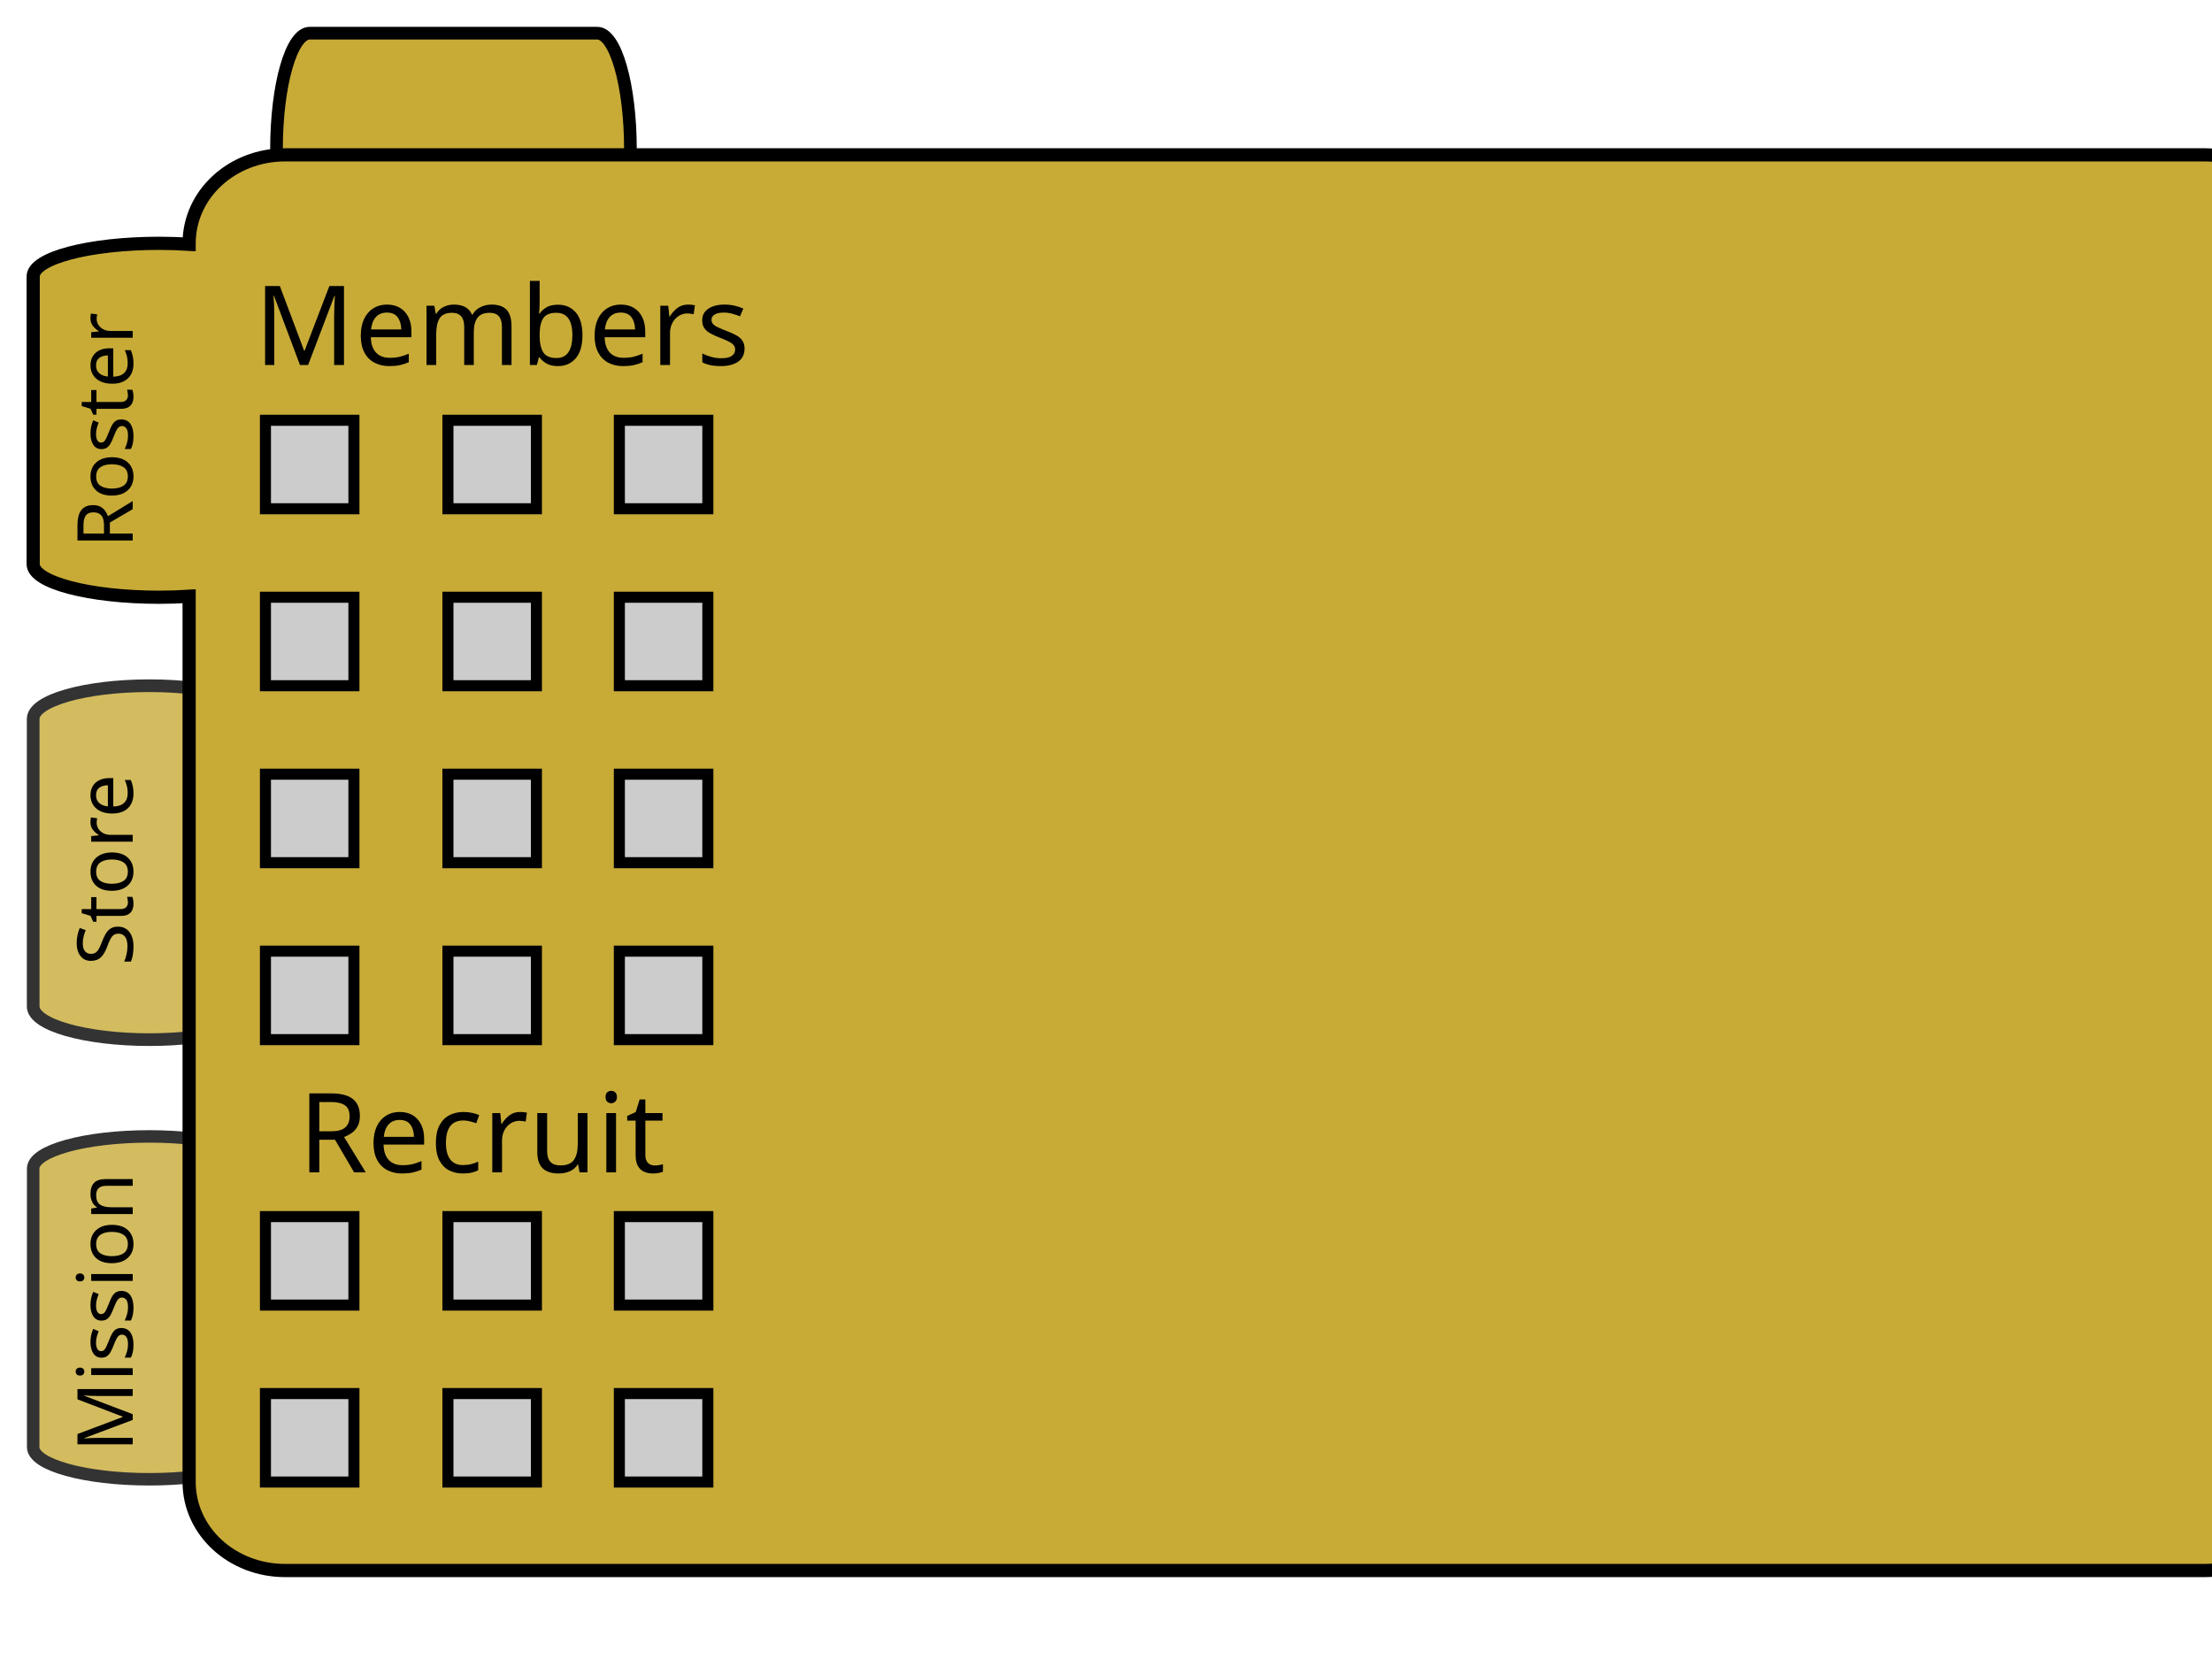
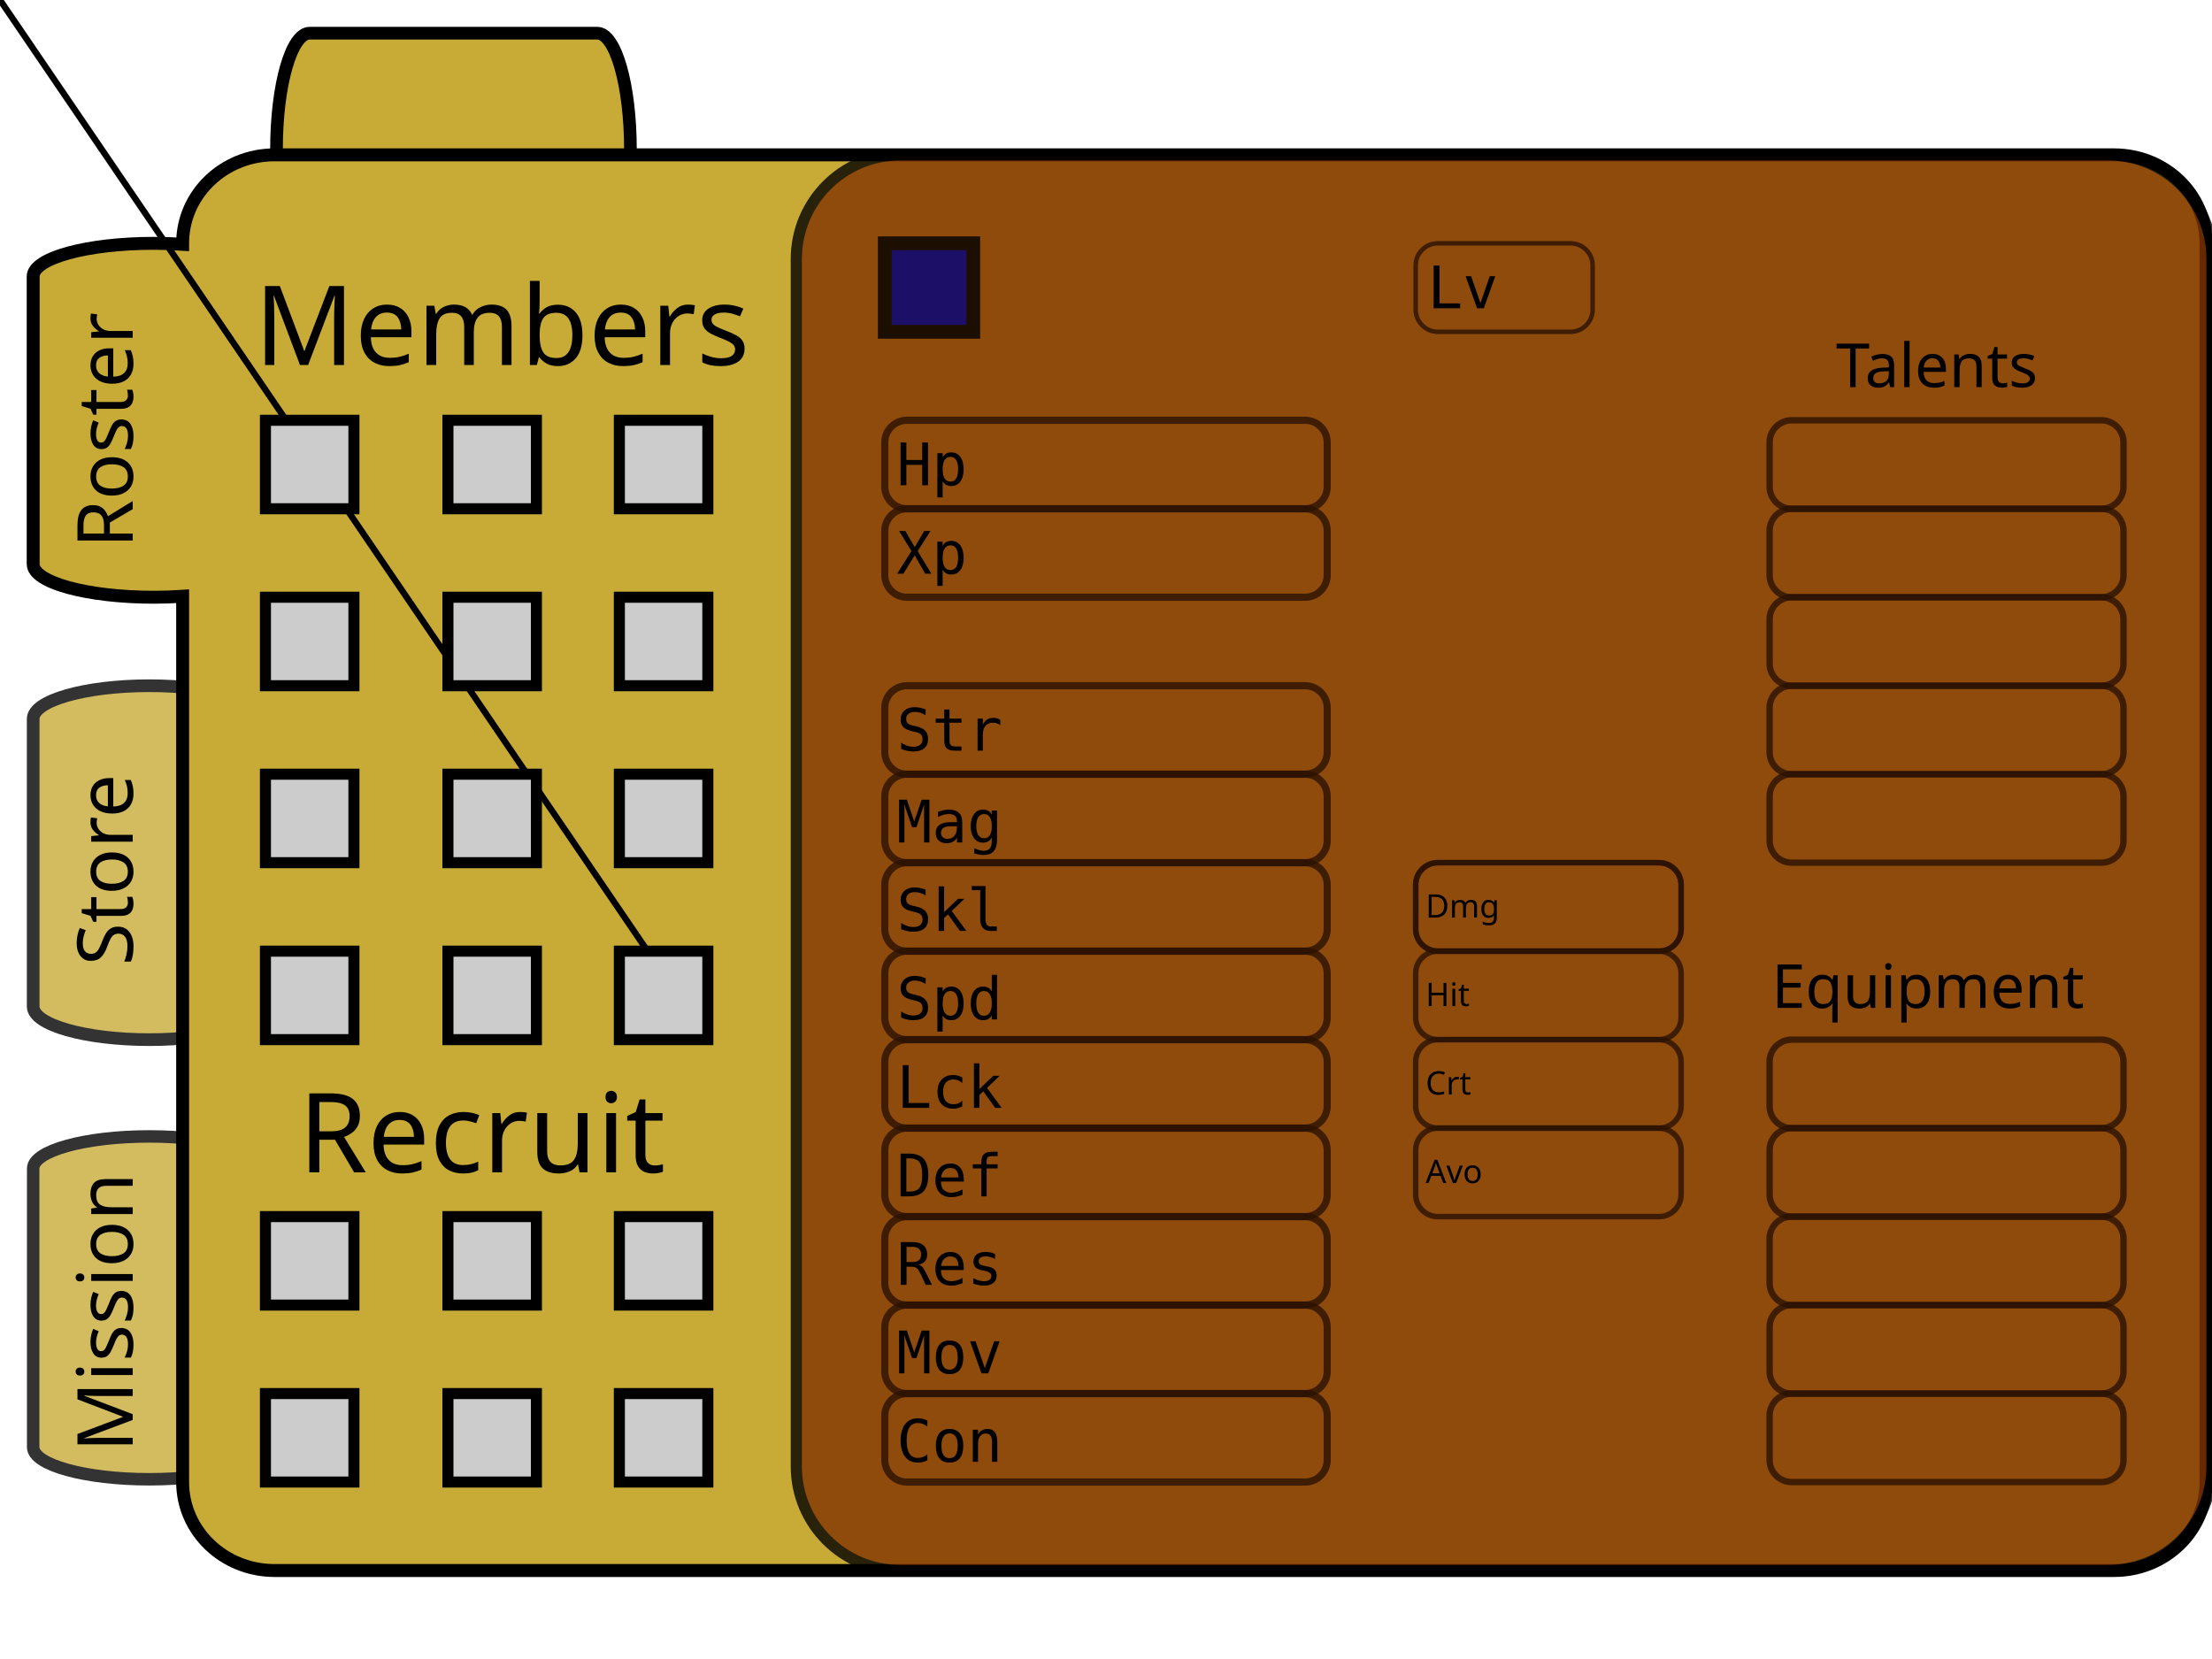
<svg xmlns="http://www.w3.org/2000/svg" width="800" height="600" id="svg2" version="1.1">
  <defs id="defs4" />
  <g id="layer2">
    <g transform="translate(0,-452.3622)" id="g3805">
      <rect style="opacity:0.8;fill:#c8ab37;fill-opacity:1;fill-rule:nonzero;stroke:#000000;stroke-width:4.583;stroke-miterlimit:4;stroke-opacity:1;stroke-dasharray:none;stroke-dashoffset:0" id="rect3767" width="84" height="128" x="12" y="700.362" rx="42" ry="12" />
      <text xml:space="preserve" style="font-size:28px;font-style:normal;font-weight:normal;line-height:125%;letter-spacing:0px;word-spacing:0px;fill:#000000;fill-opacity:1;stroke:none;font-family:Sans" x="-801.563" y="48" id="text3794" transform="matrix(0,-1,1,0,0,0)">
        <tspan id="tspan3796" x="-801.563" y="48">Store</tspan>
      </text>
    </g>
    <g transform="translate(0,-452.3622)" id="g3810">
      <rect ry="11.625" rx="42" y="863.362" x="12" height="124" width="84" id="rect3769" style="opacity:0.8;fill:#c8ab37;fill-opacity:1;fill-rule:nonzero;stroke:#000000;stroke-width:4.51;stroke-miterlimit:4;stroke-opacity:1;stroke-dasharray:none;stroke-dashoffset:0" />
      <text transform="matrix(0,-1,1,0,0,0)" id="text3800" y="48" x="-977.432" style="font-size:28px;font-style:normal;font-weight:normal;line-height:125%;letter-spacing:0px;word-spacing:0px;fill:#000000;fill-opacity:1;stroke:none;font-family:Sans" xml:space="preserve">
        <tspan y="48" x="-977.432" id="tspan3802">Mission</tspan>
      </text>
    </g>
    <rect style="fill:#c8ab37;fill-opacity:1;fill-rule:nonzero;stroke:#000000;stroke-width:4.583;stroke-miterlimit:4;stroke-opacity:1;stroke-dasharray:none;stroke-dashoffset:0" id="rect4347" width="84" height="128" x="12" y="-228" rx="42" ry="12" transform="matrix(0,1,-1,0,0,0)" />
    <text xml:space="preserve" style="font-size:28px;font-style:normal;font-weight:normal;line-height:125%;letter-spacing:0px;word-spacing:0px;fill:#000000;fill-opacity:1;stroke:none;font-family:Sans" x="126.799" y="48" id="text4349">
      <tspan id="tspan4351" x="126.799" y="48" />
    </text>
  </g>
  <g id="layer1" transform="translate(0,-452.3622)" style="display:inline">
-     <path style="fill:#c8ab37;fill-opacity:1;fill-rule:nonzero;stroke:#000000;stroke-width:4.773;stroke-miterlimit:4;stroke-opacity:1;stroke-dasharray:none;stroke-dashoffset:0" d="m 103.111,508.362 c -19.229,0 -34.709,14.272 -34.709,32 l 0,0.344 c -3.475,-0.222 -7.105,-0.344 -10.847,-0.344 -25.238,0 -45.556,5.352 -45.556,12 l 0,104 c 0,6.648 20.318,12 45.556,12 3.741,0 7.372,-0.122 10.847,-0.344 l 0,320.344 c 0,17.728 15.48,32 34.709,32 l 694.18,0 c 19.229,0 34.709,-14.272 34.709,-32 l 0,-448 c 0,-17.728 -15.48,-32 -34.709,-32 l -694.18,0 z" id="rect3765" />
+     <path style="fill:#c8ab37;fill-opacity:1;fill-rule:nonzero;stroke:#000000;stroke-width:4.672;stroke-miterlimit:4;stroke-opacity:1;stroke-dasharray:none;stroke-dashoffset:0" d="m 99.315,508.362 c -18.428,0 -33.263,14.272 -33.263,32 l 0,0.344 c -3.33,-0.222 -6.809,-0.344 -10.395,-0.344 -24.186,0 -43.658,5.352 -43.658,12 l 0,104 c 0,6.648 19.471,12 43.658,12 3.585,0 7.065,-0.122 10.395,-0.344 l 0,320.344 c 0,17.728 14.835,32 33.263,32 l 665.26,0 c 18.428,0 33.263,-14.272 33.263,-32 l 0,-448 c 0,-17.728 -14.835,-32 -33.263,-32 l -665.26,0 z" id="rect3765" />
    <text xml:space="preserve" style="font-size:28px;font-style:normal;font-weight:normal;line-height:125%;letter-spacing:0px;word-spacing:0px;fill:#000000;fill-opacity:1;stroke:none;font-family:Sans" x="-650.566" y="48" id="text3790" transform="matrix(0,-1,1,0,0,0)">
      <tspan id="tspan3792" x="-650.566" y="48">Roster</tspan>
    </text>
    <text xml:space="preserve" style="font-size:21.198px;font-style:normal;font-weight:normal;line-height:125%;letter-spacing:0px;word-spacing:0px;fill:#000000;fill-opacity:1;stroke:none;font-family:Sans" x="-763.718" y="821.035" id="text3835">
      <tspan id="tspan3837" x="-763.718" y="821.035" />
    </text>
+     <path style="fill:none;stroke:#000000;stroke-width:2.285px;stroke-linecap:butt;stroke-linejoin:miter;stroke-opacity:1" d="m 0,452.362 256,376" id="path4044" />
  </g>
-   <g id="layer3" style="display:none">
+   <g id="layer3" style="display:inline">
    <rect style="opacity:0.8;fill:#803300;stroke:#000000;stroke-width:4.046;stroke-miterlimit:4;stroke-opacity:1;stroke-dasharray:none;stroke-dashoffset:0" id="rect3006" width="512" height="512" x="288" y="56" ry="37.647" />
    <rect style="opacity:0.8;fill:#000080;fill-opacity:1;fill-rule:nonzero;stroke:#000000;stroke-width:5;stroke-miterlimit:4;stroke-opacity:1;stroke-dasharray:none;stroke-dashoffset:0" id="rect3008" width="32" height="32" x="320" y="88" ry="0" />
    <rect style="opacity:0.8;fill:none;stroke:#2b1100;stroke-width:2.582;stroke-miterlimit:4;stroke-opacity:1;stroke-dasharray:none;stroke-dashoffset:0" id="rect3014" width="160" height="32" x="320" y="248" ry="8" />
    <text xml:space="preserve" style="font-size:21.198px;font-style:normal;font-variant:normal;font-weight:normal;font-stretch:normal;line-height:125%;letter-spacing:0px;word-spacing:0px;fill:#000000;fill-opacity:1;stroke:none;font-family:Monospace;-inkscape-font-specification:Monospace" x="324.282" y="271.49" id="text3784">
      <tspan id="tspan3786" x="324.282" y="271.49">Str</tspan>
    </text>
    <rect ry="8" y="280" x="320" height="32" width="160" id="rect3788" style="opacity:0.8;fill:none;stroke:#2b1100;stroke-width:2.582;stroke-miterlimit:4;stroke-opacity:1;stroke-dasharray:none;stroke-dashoffset:0" />
    <text id="text3790-8" y="304.673" x="324.282" style="font-size:21.198px;font-style:normal;font-variant:normal;font-weight:normal;font-stretch:normal;line-height:125%;letter-spacing:0px;word-spacing:0px;fill:#000000;fill-opacity:1;stroke:none;font-family:Monospace;-inkscape-font-specification:Monospace" xml:space="preserve">
      <tspan y="304.673" x="324.282" id="tspan3792-5">Mag</tspan>
    </text>
    <rect style="opacity:0.8;fill:none;stroke:#2b1100;stroke-width:2.582;stroke-miterlimit:4;stroke-opacity:1;stroke-dasharray:none;stroke-dashoffset:0" id="rect3801" width="160" height="32" x="320" y="312" ry="8" />
    <text xml:space="preserve" style="font-size:21.198px;font-style:normal;font-variant:normal;font-weight:normal;font-stretch:normal;line-height:125%;letter-spacing:0px;word-spacing:0px;fill:#000000;fill-opacity:1;stroke:none;font-family:Monospace;-inkscape-font-specification:Monospace" x="324.282" y="336.673" id="text3803">
      <tspan id="tspan3805" x="324.282" y="336.673">Skl</tspan>
    </text>
    <rect ry="8" y="344" x="320" height="32" width="160" id="rect3809" style="opacity:0.8;fill:none;stroke:#2b1100;stroke-width:2.582;stroke-miterlimit:4;stroke-opacity:1;stroke-dasharray:none;stroke-dashoffset:0" />
    <text id="text3811" y="368.673" x="324.282" style="font-size:21.198px;font-style:normal;font-variant:normal;font-weight:normal;font-stretch:normal;line-height:125%;letter-spacing:0px;word-spacing:0px;fill:#000000;fill-opacity:1;stroke:none;font-family:Monospace;-inkscape-font-specification:Monospace" xml:space="preserve">
      <tspan y="368.673" x="324.282" id="tspan3813">Spd</tspan>
    </text>
    <rect style="opacity:0.8;fill:none;stroke:#2b1100;stroke-width:2.582;stroke-miterlimit:4;stroke-opacity:1;stroke-dasharray:none;stroke-dashoffset:0" id="rect3817" width="160" height="32" x="320" y="376" ry="8" />
    <text xml:space="preserve" style="font-size:21.198px;font-style:normal;font-variant:normal;font-weight:normal;font-stretch:normal;line-height:125%;letter-spacing:0px;word-spacing:0px;fill:#000000;fill-opacity:1;stroke:none;font-family:Monospace;-inkscape-font-specification:Monospace" x="324.282" y="400.673" id="text3819">
      <tspan id="tspan3821" x="324.282" y="400.673">Lck</tspan>
    </text>
    <rect ry="8" y="408" x="320" height="32" width="160" id="rect3825" style="opacity:0.8;fill:none;stroke:#2b1100;stroke-width:2.582;stroke-miterlimit:4;stroke-opacity:1;stroke-dasharray:none;stroke-dashoffset:0" />
    <text id="text3827" y="432.673" x="324.282" style="font-size:21.198px;font-style:normal;font-variant:normal;font-weight:normal;font-stretch:normal;line-height:125%;letter-spacing:0px;word-spacing:0px;fill:#000000;fill-opacity:1;stroke:none;font-family:Monospace;-inkscape-font-specification:Monospace" xml:space="preserve">
      <tspan y="432.673" x="324.282" id="tspan3829">Def</tspan>
    </text>
    <rect style="opacity:0.8;fill:none;stroke:#2b1100;stroke-width:2.582;stroke-miterlimit:4;stroke-opacity:1;stroke-dasharray:none;stroke-dashoffset:0" id="rect3833" width="160" height="32" x="320" y="472" ry="8" />
    <rect ry="8" y="504" x="320" height="32" width="160" id="rect3841" style="opacity:0.8;fill:none;stroke:#2b1100;stroke-width:2.582;stroke-miterlimit:4;stroke-opacity:1;stroke-dasharray:none;stroke-dashoffset:0" />
    <text id="text3843" y="528.673" x="324.282" style="font-size:21.198px;font-style:normal;font-variant:normal;font-weight:normal;font-stretch:normal;line-height:125%;letter-spacing:0px;word-spacing:0px;fill:#000000;fill-opacity:1;stroke:none;font-family:Monospace;-inkscape-font-specification:Monospace" xml:space="preserve">
      <tspan y="528.673" x="324.282" id="tspan3845">Con</tspan>
    </text>
    <rect style="opacity:0.8;fill:none;stroke:#2b1100;stroke-width:2.582;stroke-miterlimit:4;stroke-opacity:1;stroke-dasharray:none;stroke-dashoffset:0" id="rect3849" width="160" height="32" x="320" y="440" ry="8" />
    <text xml:space="preserve" style="font-size:21.198px;font-style:normal;font-variant:normal;font-weight:normal;font-stretch:normal;line-height:125%;letter-spacing:0px;word-spacing:0px;fill:#000000;fill-opacity:1;stroke:none;font-family:Monospace;-inkscape-font-specification:Monospace" x="324.282" y="464.673" id="text3851">
      <tspan id="tspan3853" x="324.282" y="464.673">Res</tspan>
    </text>
    <text id="text3855" y="496.673" x="324.282" style="font-size:21.198px;font-style:normal;font-variant:normal;font-weight:normal;font-stretch:normal;line-height:125%;letter-spacing:0px;word-spacing:0px;fill:#000000;fill-opacity:1;stroke:none;font-family:Monospace;-inkscape-font-specification:Monospace" xml:space="preserve">
      <tspan y="496.673" x="324.282" id="tspan3857">Mov</tspan>
    </text>
    <rect ry="8" y="152" x="320" height="32" width="160" id="rect3891" style="opacity:0.8;fill:none;stroke:#2b1100;stroke-width:2.582;stroke-miterlimit:4;stroke-opacity:1;stroke-dasharray:none;stroke-dashoffset:0" />
    <text id="text3893" y="175.49" x="324.282" style="font-size:21.198px;font-style:normal;font-variant:normal;font-weight:normal;font-stretch:normal;line-height:125%;letter-spacing:0px;word-spacing:0px;fill:#000000;fill-opacity:1;stroke:none;font-family:Monospace;-inkscape-font-specification:Monospace" xml:space="preserve">
      <tspan y="175.49" x="324.282" id="tspan3895">Hp</tspan>
    </text>
    <rect style="opacity:0.8;fill:none;stroke:#2b1100;stroke-width:2.582;stroke-miterlimit:4;stroke-opacity:1;stroke-dasharray:none;stroke-dashoffset:0" id="rect3897" width="160" height="32" x="320" y="184" ry="8" />
    <text xml:space="preserve" style="font-size:21.198px;font-style:normal;font-variant:normal;font-weight:normal;font-stretch:normal;line-height:125%;letter-spacing:0px;word-spacing:0px;fill:#000000;fill-opacity:1;stroke:none;font-family:Monospace;-inkscape-font-specification:Monospace" x="324.282" y="207.49" id="text3899">
      <tspan id="tspan3901" x="324.282" y="207.49">Xp</tspan>
    </text>
    <rect style="opacity:0.8;fill:none;stroke:#2b1100;stroke-width:1.633;stroke-miterlimit:4;stroke-opacity:1;stroke-dasharray:none;stroke-dashoffset:0" id="rect3909" width="64" height="32" x="512" y="88" ry="8" />
    <text xml:space="preserve" style="font-size:21.198px;font-style:normal;font-variant:normal;font-weight:normal;font-stretch:normal;line-height:125%;letter-spacing:0px;word-spacing:0px;fill:#000000;fill-opacity:1;stroke:none;font-family:Monospace;-inkscape-font-specification:Monospace" x="516.282" y="111.49" id="text3911">
      <tspan id="tspan3913" x="516.282" y="111.49">Lv</tspan>
    </text>
    <rect ry="8" y="376" x="640" height="32" width="128" id="rect4561" style="opacity:0.8;fill:none;stroke:#2b1100;stroke-width:2.309;stroke-miterlimit:4;stroke-opacity:1;stroke-dasharray:none;stroke-dashoffset:0" />
    <rect style="opacity:0.8;fill:none;stroke:#2b1100;stroke-width:2.309;stroke-miterlimit:4;stroke-opacity:1;stroke-dasharray:none;stroke-dashoffset:0" id="rect4567" width="128" height="32" x="640" y="408" ry="8" />
    <rect ry="8" y="472" x="640" height="32" width="128" id="rect4573" style="opacity:0.8;fill:none;stroke:#2b1100;stroke-width:2.309;stroke-miterlimit:4;stroke-opacity:1;stroke-dasharray:none;stroke-dashoffset:0" />
    <rect style="opacity:0.8;fill:none;stroke:#2b1100;stroke-width:2.309;stroke-miterlimit:4;stroke-opacity:1;stroke-dasharray:none;stroke-dashoffset:0" id="rect4575" width="128" height="32" x="640" y="504" ry="8" />
    <rect ry="8" y="440" x="640" height="32" width="128" id="rect4581" style="opacity:0.8;fill:none;stroke:#2b1100;stroke-width:2.309;stroke-miterlimit:4;stroke-opacity:1;stroke-dasharray:none;stroke-dashoffset:0" />
    <rect style="opacity:0.8;fill:none;stroke:#2b1100;stroke-width:2.309;stroke-miterlimit:4;stroke-opacity:1;stroke-dasharray:none;stroke-dashoffset:0" id="rect3097" width="128" height="32" x="640" y="152" ry="8" />
    <rect ry="8" y="184" x="640" height="32" width="128" id="rect3099" style="opacity:0.8;fill:none;stroke:#2b1100;stroke-width:2.309;stroke-miterlimit:4;stroke-opacity:1;stroke-dasharray:none;stroke-dashoffset:0" />
    <rect style="opacity:0.8;fill:none;stroke:#2b1100;stroke-width:2.309;stroke-miterlimit:4;stroke-opacity:1;stroke-dasharray:none;stroke-dashoffset:0" id="rect3101" width="128" height="32" x="640" y="248" ry="8" />
    <rect ry="8" y="280" x="640" height="32" width="128" id="rect3103" style="opacity:0.8;fill:none;stroke:#2b1100;stroke-width:2.309;stroke-miterlimit:4;stroke-opacity:1;stroke-dasharray:none;stroke-dashoffset:0" />
    <rect style="opacity:0.8;fill:none;stroke:#2b1100;stroke-width:2.309;stroke-miterlimit:4;stroke-opacity:1;stroke-dasharray:none;stroke-dashoffset:0" id="rect3105" width="128" height="32" x="640" y="216" ry="8" />
    <rect ry="8" y="312" x="512" height="32" width="96" id="rect3339" style="opacity:0.8;fill:none;stroke:#2b1100;stroke-width:2;stroke-miterlimit:4;stroke-opacity:1;stroke-dasharray:none;stroke-dashoffset:0" />
    <rect style="opacity:0.8;fill:none;stroke:#2b1100;stroke-width:2;stroke-miterlimit:4;stroke-opacity:1;stroke-dasharray:none;stroke-dashoffset:0" id="rect3349" width="96" height="32" x="512" y="312" ry="8" />
    <text xml:space="preserve" style="font-size:11.724px;font-style:normal;font-weight:normal;line-height:125%;letter-spacing:0px;word-spacing:0px;fill:#000000;fill-opacity:1;stroke:none;font-family:Sans" x="515.589" y="331.851" id="text3359">
      <tspan id="tspan3361" x="515.589" y="331.851">Dmg</tspan>
    </text>
    <rect ry="8" y="344" x="512" height="32" width="96" id="rect3371" style="opacity:0.8;fill:none;stroke:#2b1100;stroke-width:2;stroke-miterlimit:4;stroke-opacity:1;stroke-dasharray:none;stroke-dashoffset:0" />
    <text id="text3373" y="363.851" x="515.589" style="font-size:11.724px;font-style:normal;font-weight:normal;line-height:125%;letter-spacing:0px;word-spacing:0px;fill:#000000;fill-opacity:1;stroke:none;font-family:Sans" xml:space="preserve">
      <tspan y="363.851" x="515.589" id="tspan3375">Hit</tspan>
    </text>
    <rect style="opacity:0.8;fill:none;stroke:#2b1100;stroke-width:2;stroke-miterlimit:4;stroke-opacity:1;stroke-dasharray:none;stroke-dashoffset:0" id="rect3401" width="96" height="32" x="512" y="376" ry="8" />
    <text xml:space="preserve" style="font-size:11.724px;font-style:normal;font-weight:normal;line-height:125%;letter-spacing:0px;word-spacing:0px;fill:#000000;fill-opacity:1;stroke:none;font-family:Sans" x="515.589" y="395.851" id="text3403">
      <tspan id="tspan3405" x="515.589" y="395.851">Crt</tspan>
    </text>
    <rect ry="8" y="408" x="512" height="32" width="96" id="rect3407" style="opacity:0.8;fill:none;stroke:#2b1100;stroke-width:2;stroke-miterlimit:4;stroke-opacity:1;stroke-dasharray:none;stroke-dashoffset:0" />
    <text id="text3409" y="427.851" x="515.589" style="font-size:11.724px;font-style:normal;font-weight:normal;line-height:125%;letter-spacing:0px;word-spacing:0px;fill:#000000;fill-opacity:1;stroke:none;font-family:Sans" xml:space="preserve">
      <tspan y="427.851" x="515.589" id="tspan3411">Avo</tspan>
    </text>
    <text xml:space="preserve" style="font-size:22px;font-style:normal;font-weight:normal;line-height:125%;letter-spacing:0px;word-spacing:0px;fill:#000000;fill-opacity:1;stroke:none;display:inline;font-family:Sans" x="640.721" y="364.535" id="text3075">
      <tspan id="tspan3077" x="640.721" y="364.535">Equipment</tspan>
    </text>
    <text id="text3079" y="140" x="664" style="font-size:22px;font-style:normal;font-weight:normal;line-height:125%;letter-spacing:0px;word-spacing:0px;fill:#000000;fill-opacity:1;stroke:none;display:inline;font-family:Sans" xml:space="preserve">
      <tspan y="140" x="664" id="tspan3081">Talents</tspan>
    </text>
  </g>
  <g id="layer4" style="display:inline">
    <rect transform="translate(0,-452.3622)" ry="0" y="604.362" x="96" height="32" width="32" id="rect4297" style="fill:#cccccc;fill-opacity:1;fill-rule:nonzero;stroke:#000000;stroke-width:4;stroke-miterlimit:4;stroke-opacity:1;stroke-dasharray:none;stroke-dashoffset:0;display:inline" />
    <rect transform="translate(0,-452.3622)" style="fill:#cccccc;fill-opacity:1;fill-rule:nonzero;stroke:#000000;stroke-width:4;stroke-miterlimit:4;stroke-opacity:1;stroke-dasharray:none;stroke-dashoffset:0;display:inline" id="rect4299" width="32" height="32" x="162" y="604.362" ry="0" />
    <rect transform="translate(0,-452.3622)" ry="0" y="604.362" x="224" height="32" width="32" id="rect4301" style="fill:#cccccc;fill-opacity:1;fill-rule:nonzero;stroke:#000000;stroke-width:4;stroke-miterlimit:4;stroke-opacity:1;stroke-dasharray:none;stroke-dashoffset:0;display:inline" />
    <rect transform="translate(0,-452.3622)" style="fill:#cccccc;fill-opacity:1;fill-rule:nonzero;stroke:#000000;stroke-width:4;stroke-miterlimit:4;stroke-opacity:1;stroke-dasharray:none;stroke-dashoffset:0;display:inline" id="rect4305" width="32" height="32" x="96" y="668.362" ry="0" />
    <rect transform="translate(0,-452.3622)" ry="0" y="668.362" x="162" height="32" width="32" id="rect4307" style="fill:#cccccc;fill-opacity:1;fill-rule:nonzero;stroke:#000000;stroke-width:4;stroke-miterlimit:4;stroke-opacity:1;stroke-dasharray:none;stroke-dashoffset:0;display:inline" />
    <rect transform="translate(0,-452.3622)" style="fill:#cccccc;fill-opacity:1;fill-rule:nonzero;stroke:#000000;stroke-width:4;stroke-miterlimit:4;stroke-opacity:1;stroke-dasharray:none;stroke-dashoffset:0;display:inline" id="rect4309" width="32" height="32" x="224" y="668.362" ry="0" />
    <rect transform="translate(0,-452.3622)" ry="0" y="732.362" x="96" height="32" width="32" id="rect4313" style="fill:#cccccc;fill-opacity:1;fill-rule:nonzero;stroke:#000000;stroke-width:4;stroke-miterlimit:4;stroke-opacity:1;stroke-dasharray:none;stroke-dashoffset:0;display:inline" />
    <rect transform="translate(0,-452.3622)" style="fill:#cccccc;fill-opacity:1;fill-rule:nonzero;stroke:#000000;stroke-width:4;stroke-miterlimit:4;stroke-opacity:1;stroke-dasharray:none;stroke-dashoffset:0;display:inline" id="rect4315" width="32" height="32" x="162" y="732.362" ry="0" />
    <rect transform="translate(0,-452.3622)" ry="0" y="732.362" x="224" height="32" width="32" id="rect4317" style="fill:#cccccc;fill-opacity:1;fill-rule:nonzero;stroke:#000000;stroke-width:4;stroke-miterlimit:4;stroke-opacity:1;stroke-dasharray:none;stroke-dashoffset:0;display:inline" />
    <rect transform="translate(0,-452.3622)" style="fill:#cccccc;fill-opacity:1;fill-rule:nonzero;stroke:#000000;stroke-width:4;stroke-miterlimit:4;stroke-opacity:1;stroke-dasharray:none;stroke-dashoffset:0;display:inline" id="rect4321" width="32" height="32" x="96" y="796.362" ry="0" />
    <rect transform="translate(0,-452.3622)" ry="0" y="796.362" x="162" height="32" width="32" id="rect4323" style="fill:#cccccc;fill-opacity:1;fill-rule:nonzero;stroke:#000000;stroke-width:4;stroke-miterlimit:4;stroke-opacity:1;stroke-dasharray:none;stroke-dashoffset:0;display:inline" />
    <rect transform="translate(0,-452.3622)" style="fill:#cccccc;fill-opacity:1;fill-rule:nonzero;stroke:#000000;stroke-width:4;stroke-miterlimit:4;stroke-opacity:1;stroke-dasharray:none;stroke-dashoffset:0;display:inline" id="rect4325" width="32" height="32" x="224" y="796.362" ry="0" />
    <rect ry="0" y="440" x="96" height="32" width="32" id="rect4329" style="fill:#cccccc;fill-opacity:1;fill-rule:nonzero;stroke:#000000;stroke-width:4;stroke-miterlimit:4;stroke-opacity:1;stroke-dasharray:none;stroke-dashoffset:0;display:inline" />
    <rect style="fill:#cccccc;fill-opacity:1;fill-rule:nonzero;stroke:#000000;stroke-width:4;stroke-miterlimit:4;stroke-opacity:1;stroke-dasharray:none;stroke-dashoffset:0;display:inline" id="rect4331" width="32" height="32" x="162" y="440" ry="0" />
    <rect ry="0" y="440" x="224" height="32" width="32" id="rect4333" style="fill:#cccccc;fill-opacity:1;fill-rule:nonzero;stroke:#000000;stroke-width:4;stroke-miterlimit:4;stroke-opacity:1;stroke-dasharray:none;stroke-dashoffset:0;display:inline" />
    <rect style="fill:#cccccc;fill-opacity:1;fill-rule:nonzero;stroke:#000000;stroke-width:4;stroke-miterlimit:4;stroke-opacity:1;stroke-dasharray:none;stroke-dashoffset:0;display:inline" id="rect4337" width="32" height="32" x="96" y="504" ry="0" />
    <rect ry="0" y="504" x="162" height="32" width="32" id="rect4339" style="fill:#cccccc;fill-opacity:1;fill-rule:nonzero;stroke:#000000;stroke-width:4;stroke-miterlimit:4;stroke-opacity:1;stroke-dasharray:none;stroke-dashoffset:0;display:inline" />
    <rect style="fill:#cccccc;fill-opacity:1;fill-rule:nonzero;stroke:#000000;stroke-width:4;stroke-miterlimit:4;stroke-opacity:1;stroke-dasharray:none;stroke-dashoffset:0;display:inline" id="rect4341" width="32" height="32" x="224" y="504" ry="0" />
    <text xml:space="preserve" style="font-size:40px;font-style:normal;font-weight:normal;line-height:125%;letter-spacing:0px;word-spacing:0px;fill:#000000;fill-opacity:1;stroke:none;display:inline;font-family:Sans" x="108" y="424" id="text3413">
      <tspan id="tspan3415" x="108" y="424">Recruit</tspan>
    </text>
    <text id="text3417" y="132" x="92" style="font-size:40px;font-style:normal;font-weight:normal;line-height:125%;letter-spacing:0px;word-spacing:0px;fill:#000000;fill-opacity:1;stroke:none;display:inline;font-family:Sans" xml:space="preserve">
      <tspan y="132" x="92" id="tspan3419">Members</tspan>
    </text>
  </g>
</svg>
